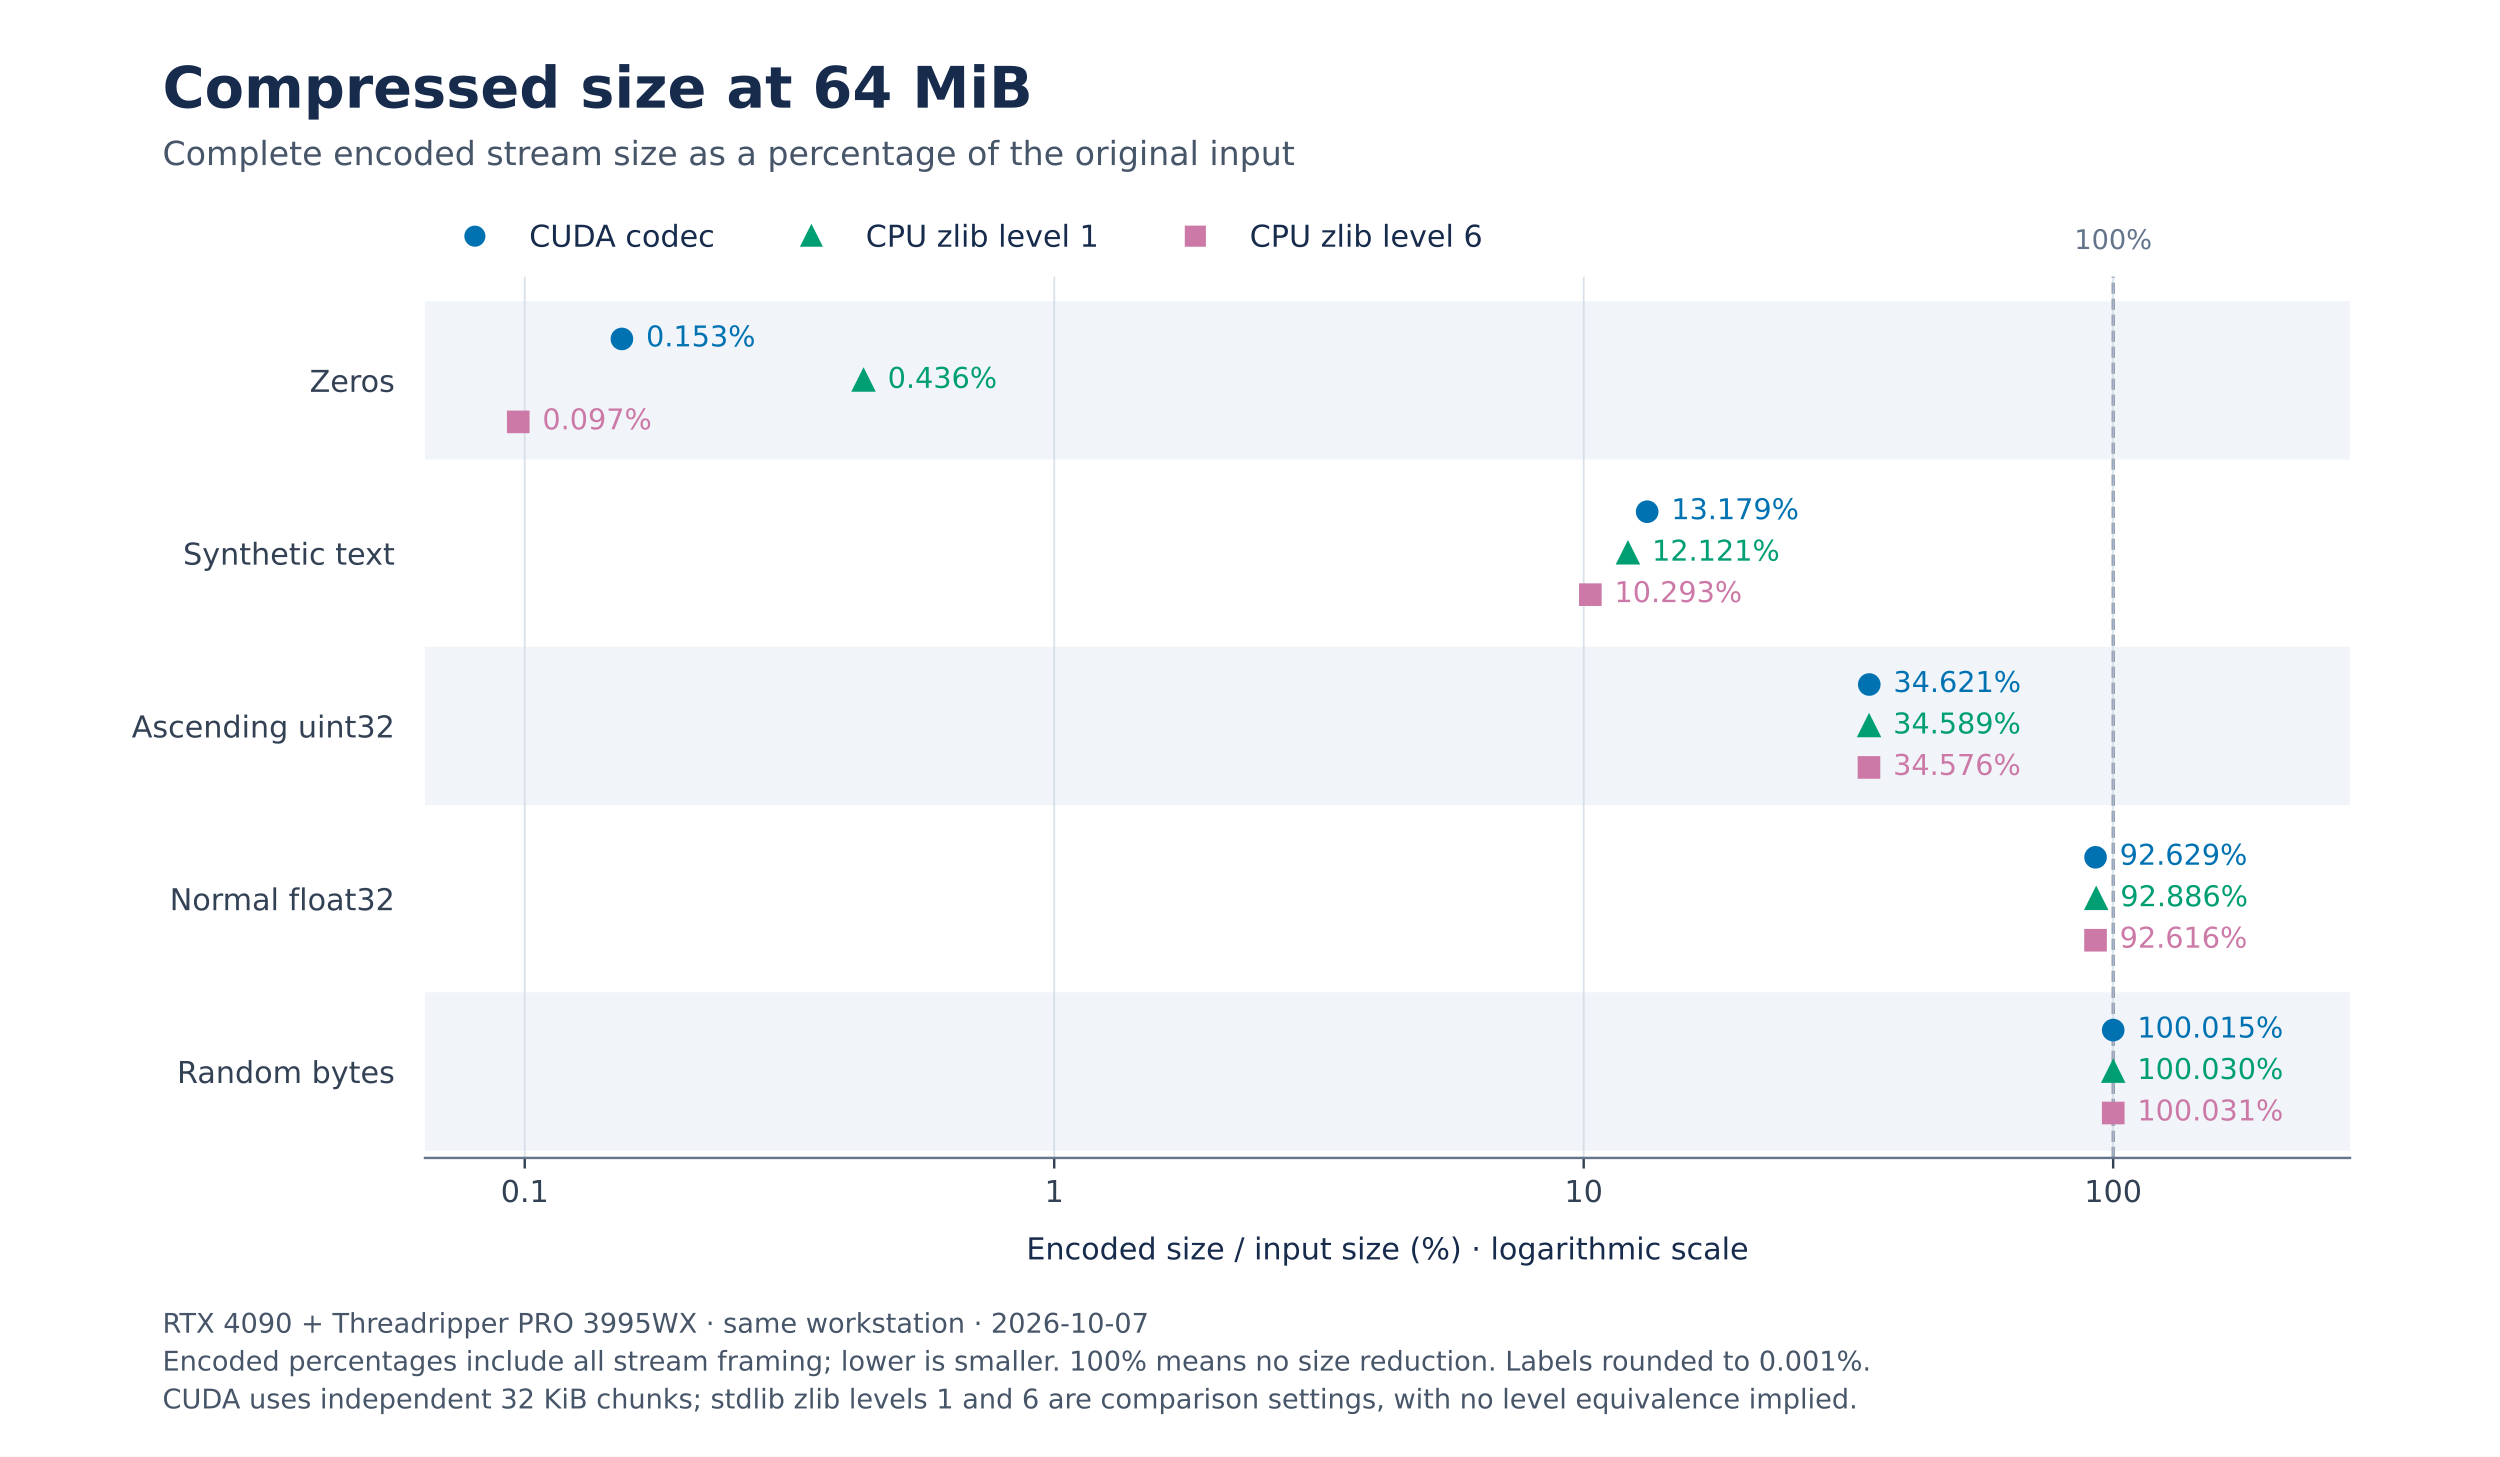
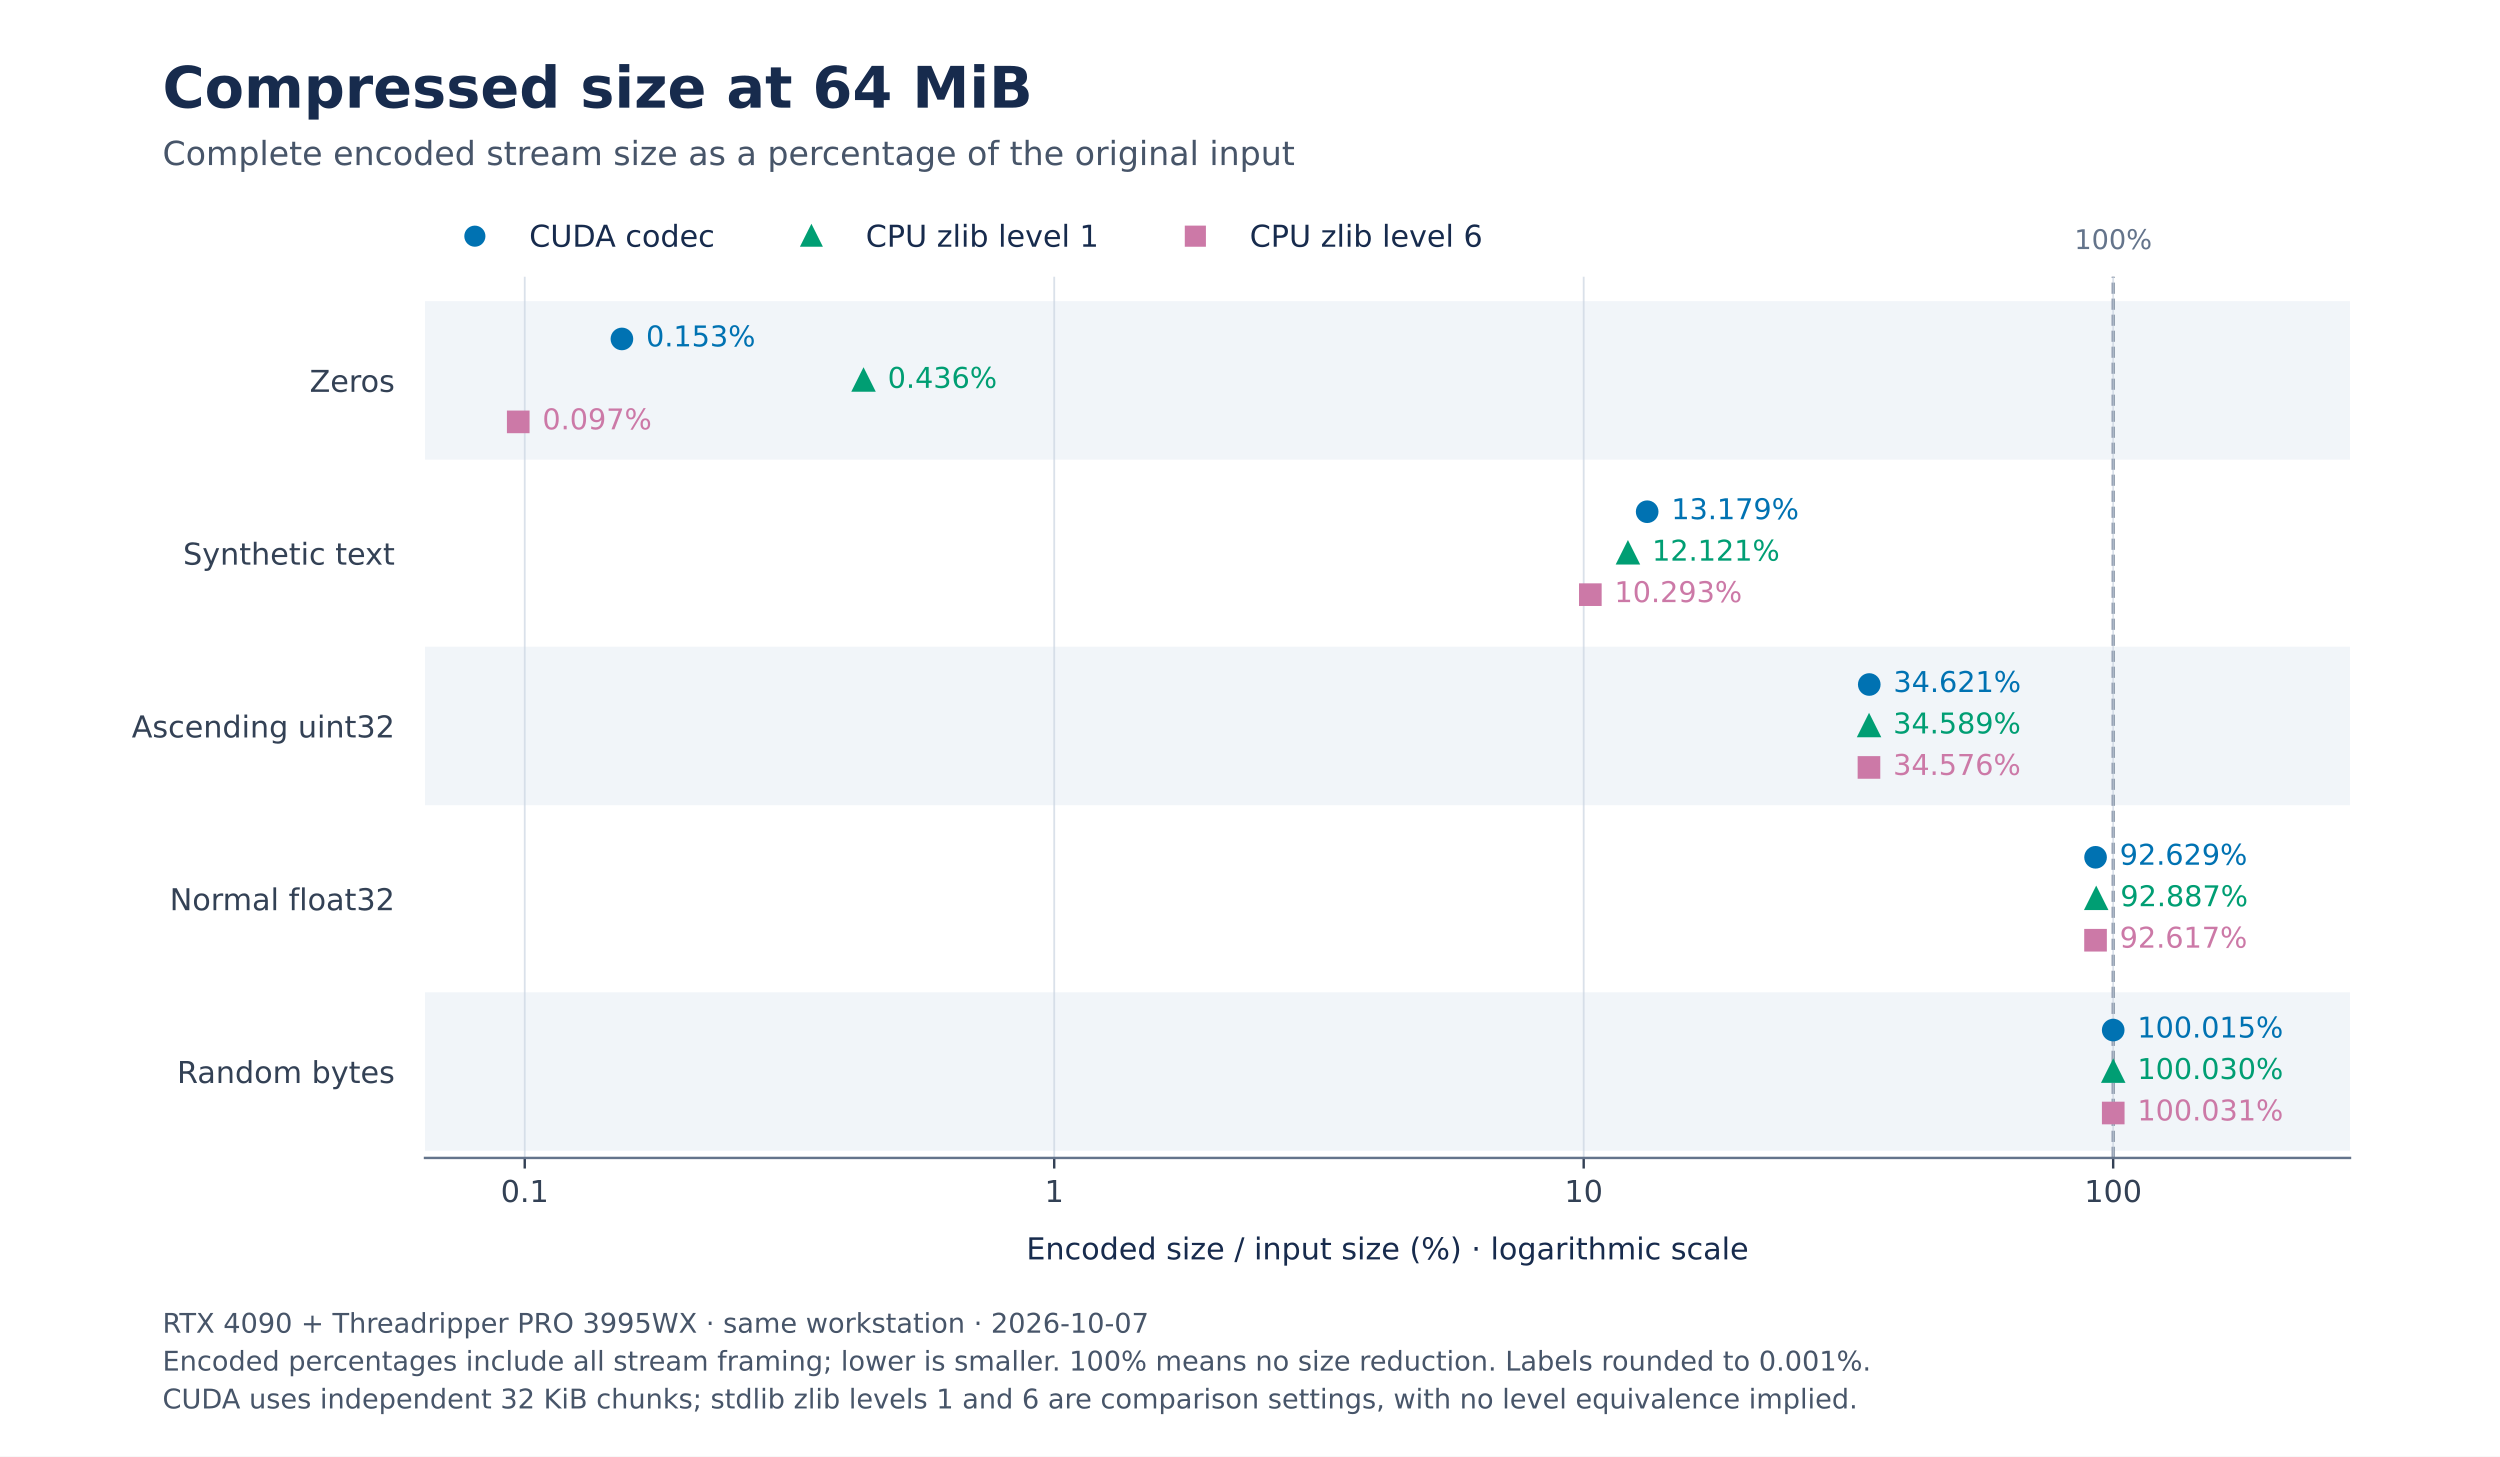
<svg xmlns="http://www.w3.org/2000/svg" xmlns:xlink="http://www.w3.org/1999/xlink" width="828pt" height="482.4pt" viewBox="0 0 828 482.4" version="1.1">
  <defs>
    <style type="text/css">*{stroke-linejoin: round; stroke-linecap: butt}</style>
  </defs>
  <g id="figure_1">
    <g id="patch_1">
      <path d="M 0 482.4 L 828 482.4 L 828 0 L 0 0 z " style="fill: #ffffff" />
    </g>
    <g id="axes_1">
      <g id="patch_2">
        <path d="M 140.76 383.508 L 778.32 383.508 L 778.32 91.656 L 140.76 91.656 z " style="fill: #ffffff" />
      </g>
      <g id="patch_3">
        <path d="M 140.76 100.24 L 778.32 100.24 L 778.32 151.743 L 140.76 151.743 z " clip-path="url(#p60c513d039)" style="fill: #f1f5f9; stroke: #f1f5f9; stroke-linejoin: miter" />
      </g>
      <g id="patch_4">
        <path d="M 140.76 214.692 L 778.32 214.692 L 778.32 266.195 L 140.76 266.195 z " clip-path="url(#p60c513d039)" style="fill: #f1f5f9; stroke: #f1f5f9; stroke-linejoin: miter" />
      </g>
      <g id="patch_5">
        <path d="M 140.76 329.143 L 778.32 329.143 L 778.32 380.647 L 140.76 380.647 z " clip-path="url(#p60c513d039)" style="fill: #f1f5f9; stroke: #f1f5f9; stroke-linejoin: miter" />
      </g>
      <g id="line2d_1">
        <path d="M 699.882 383.508 L 699.882 91.656 " clip-path="url(#p60c513d039)" style="fill: none; stroke-dasharray: 3.7,1.6; stroke-dashoffset: 0; stroke: #64748b" />
      </g>
      <g id="matplotlib.axis_1">
        <g id="xtick_1">
          <g id="line2d_2">
            <path d="M 173.793 383.508 L 173.793 91.656 " clip-path="url(#p60c513d039)" style="fill: none; stroke: #cbd5e1; stroke-opacity: 0.7; stroke-width: 0.6; stroke-linecap: square" />
          </g>
          <g id="line2d_3">
            <defs>
              <path id="mdb11cd550d" d="M 0 0 L 0 3.5 " style="stroke: #334155; stroke-width: 0.8" />
            </defs>
            <g>
              <use xlink:href="#mdb11cd550d" x="173.793" y="383.508" style="fill: #334155; stroke: #334155; stroke-width: 0.8" />
            </g>
          </g>
          <g id="text_1">
            <text style="font-size: 10px; font-family: 'DejaVu Sans'; text-anchor: middle; fill: #334155" x="173.793" y="398.106" transform="rotate(-0 173.7932 398.1057)">0.1</text>
          </g>
        </g>
        <g id="xtick_2">
          <g id="line2d_4">
            <path d="M 349.156 383.508 L 349.156 91.656 " clip-path="url(#p60c513d039)" style="fill: none; stroke: #cbd5e1; stroke-opacity: 0.7; stroke-width: 0.6; stroke-linecap: square" />
          </g>
          <g id="line2d_5">
            <g>
              <use xlink:href="#mdb11cd550d" x="349.156" y="383.508" style="fill: #334155; stroke: #334155; stroke-width: 0.8" />
            </g>
          </g>
          <g id="text_2">
            <text style="font-size: 10px; font-family: 'DejaVu Sans'; text-anchor: middle; fill: #334155" x="349.156" y="398.106" transform="rotate(-0 349.1561 398.1057)">1</text>
          </g>
        </g>
        <g id="xtick_3">
          <g id="line2d_6">
            <path d="M 524.519 383.508 L 524.519 91.656 " clip-path="url(#p60c513d039)" style="fill: none; stroke: #cbd5e1; stroke-opacity: 0.7; stroke-width: 0.6; stroke-linecap: square" />
          </g>
          <g id="line2d_7">
            <g>
              <use xlink:href="#mdb11cd550d" x="524.519" y="383.508" style="fill: #334155; stroke: #334155; stroke-width: 0.8" />
            </g>
          </g>
          <g id="text_3">
            <text style="font-size: 10px; font-family: 'DejaVu Sans'; text-anchor: middle; fill: #334155" x="524.519" y="398.106" transform="rotate(-0 524.519 398.1057)">10</text>
          </g>
        </g>
        <g id="xtick_4">
          <g id="line2d_8">
            <path d="M 699.882 383.508 L 699.882 91.656 " clip-path="url(#p60c513d039)" style="fill: none; stroke: #cbd5e1; stroke-opacity: 0.7; stroke-width: 0.6; stroke-linecap: square" />
          </g>
          <g id="line2d_9">
            <g>
              <use xlink:href="#mdb11cd550d" x="699.882" y="383.508" style="fill: #334155; stroke: #334155; stroke-width: 0.8" />
            </g>
          </g>
          <g id="text_4">
            <text style="font-size: 10px; font-family: 'DejaVu Sans'; text-anchor: middle; fill: #334155" x="699.882" y="398.106" transform="rotate(-0 699.8818 398.1057)">100</text>
          </g>
        </g>
        <g id="text_5">
          <text style="font-size: 10px; font-family: 'DejaVu Sans'; text-anchor: middle; fill: #172b4d" x="459.54" y="417.106" transform="rotate(-0 459.54 417.1064)">Encoded size / input size (%) · logarithmic scale</text>
        </g>
      </g>
      <g id="matplotlib.axis_2">
        <g id="ytick_1">
          <g id="line2d_10" />
          <g id="text_6">
            <text style="font-size: 10px; font-family: 'DejaVu Sans'; text-anchor: end; fill: #334155" x="130.76" y="129.79" transform="rotate(-0 130.76 129.7904)">Zeros</text>
          </g>
        </g>
        <g id="ytick_2">
          <g id="line2d_11" />
          <g id="text_7">
            <text style="font-size: 10px; font-family: 'DejaVu Sans'; text-anchor: end; fill: #334155" x="130.76" y="187.017" transform="rotate(-0 130.76 187.0166)">Synthetic text</text>
          </g>
        </g>
        <g id="ytick_3">
          <g id="line2d_12" />
          <g id="text_8">
            <text style="font-size: 10px; font-family: 'DejaVu Sans'; text-anchor: end; fill: #334155" x="130.76" y="244.243" transform="rotate(-0 130.76 244.2425)">Ascending uint32</text>
          </g>
        </g>
        <g id="ytick_4">
          <g id="line2d_13" />
          <g id="text_9">
            <text style="font-size: 10px; font-family: 'DejaVu Sans'; text-anchor: end; fill: #334155" x="130.76" y="301.468" transform="rotate(-0 130.76 301.4684)">Normal float32</text>
          </g>
        </g>
        <g id="ytick_5">
          <g id="line2d_14" />
          <g id="text_10">
            <text style="font-size: 10px; font-family: 'DejaVu Sans'; text-anchor: end; fill: #334155" x="130.76" y="358.694" transform="rotate(-0 130.76 358.6943)">Random bytes</text>
          </g>
        </g>
      </g>
      <g id="patch_6">
        <path d="M 140.76 383.508 L 778.32 383.508 " style="fill: none; stroke: #64748b; stroke-width: 0.8; stroke-linejoin: miter; stroke-linecap: square" />
      </g>
      <g id="line2d_15">
        <defs>
          <path id="md287ff10fb" d="M 0 3.25 C 0.862 3.25 1.689 2.908 2.298 2.298 C 2.908 1.689 3.25 0.862 3.25 0 C 3.25 -0.862 2.908 -1.689 2.298 -2.298 C 1.689 -2.908 0.862 -3.25 0 -3.25 C -0.862 -3.25 -1.689 -2.908 -2.298 -2.298 C -2.908 -1.689 -3.25 -0.862 -3.25 0 C -3.25 0.862 -2.908 1.689 -2.298 2.298 C -1.689 2.908 -0.862 3.25 0 3.25 z " style="stroke: #0072b2" />
        </defs>
        <g clip-path="url(#p60c513d039)">
          <use xlink:href="#md287ff10fb" x="205.977" y="112.257" style="fill: #0072b2; stroke: #0072b2" />
        </g>
      </g>
      <g id="text_11">
        <text style="font-size: 9.5px; font-family: 'DejaVu Sans'; text-anchor: start; fill: #0072b2" x="213.977" y="114.725" transform="rotate(-0 213.9773 114.7251)">0.153%</text>
      </g>
      <g id="line2d_16">
        <defs>
          <path id="mae9719e5e6" d="M 0 -3.25 L -3.25 3.25 L 3.25 3.25 z " style="stroke: #009e73; stroke-linejoin: miter" />
        </defs>
        <g clip-path="url(#p60c513d039)">
          <use xlink:href="#mae9719e5e6" x="286.002" y="125.992" style="fill: #009e73; stroke: #009e73; stroke-linejoin: miter" />
        </g>
      </g>
      <g id="text_12">
        <text style="font-size: 9.5px; font-family: 'DejaVu Sans'; text-anchor: start; fill: #009e73" x="294.002" y="128.459" transform="rotate(-0 294.0021 128.4593)">0.436%</text>
      </g>
      <g id="line2d_17">
        <defs>
          <path id="m1162a6248d" d="M -3.25 3.25 L 3.25 3.25 L 3.25 -3.25 L -3.25 -3.25 z " style="stroke: #cc79a7; stroke-linejoin: miter" />
        </defs>
        <g clip-path="url(#p60c513d039)">
          <use xlink:href="#m1162a6248d" x="171.64" y="139.726" style="fill: #cc79a7; stroke: #cc79a7; stroke-linejoin: miter" />
        </g>
      </g>
      <g id="text_13">
        <text style="font-size: 9.5px; font-family: 'DejaVu Sans'; text-anchor: start; fill: #cc79a7" x="179.64" y="142.194" transform="rotate(-0 179.6399 142.1935)">0.097%</text>
      </g>
      <g id="line2d_18">
        <g clip-path="url(#p60c513d039)">
          <use xlink:href="#md287ff10fb" x="545.541" y="169.483" style="fill: #0072b2; stroke: #0072b2" />
        </g>
      </g>
      <g id="text_14">
        <text style="font-size: 9.5px; font-family: 'DejaVu Sans'; text-anchor: start; fill: #0072b2" x="553.541" y="171.951" transform="rotate(-0 553.5414 171.951)">13.179%</text>
      </g>
      <g id="line2d_19">
        <g clip-path="url(#p60c513d039)">
          <use xlink:href="#mae9719e5e6" x="539.171" y="183.217" style="fill: #009e73; stroke: #009e73; stroke-linejoin: miter" />
        </g>
      </g>
      <g id="text_15">
        <text style="font-size: 9.5px; font-family: 'DejaVu Sans'; text-anchor: start; fill: #009e73" x="547.171" y="185.685" transform="rotate(-0 547.1707 185.6852)">12.121%</text>
      </g>
      <g id="line2d_20">
        <g clip-path="url(#p60c513d039)">
          <use xlink:href="#m1162a6248d" x="526.719" y="196.952" style="fill: #cc79a7; stroke: #cc79a7; stroke-linejoin: miter" />
        </g>
      </g>
      <g id="text_16">
        <text style="font-size: 9.5px; font-family: 'DejaVu Sans'; text-anchor: start; fill: #cc79a7" x="534.719" y="199.419" transform="rotate(-0 534.7188 199.4194)">10.293%</text>
      </g>
      <g id="line2d_21">
        <g clip-path="url(#p60c513d039)">
          <use xlink:href="#md287ff10fb" x="619.099" y="226.709" style="fill: #0072b2; stroke: #0072b2" />
        </g>
      </g>
      <g id="text_17">
        <text style="font-size: 9.5px; font-family: 'DejaVu Sans'; text-anchor: start; fill: #0072b2" x="627.099" y="229.177" transform="rotate(-0 627.0987 229.1769)">34.621%</text>
      </g>
      <g id="line2d_22">
        <g clip-path="url(#p60c513d039)">
          <use xlink:href="#mae9719e5e6" x="619.029" y="240.443" style="fill: #009e73; stroke: #009e73; stroke-linejoin: miter" />
        </g>
      </g>
      <g id="text_18">
        <text style="font-size: 9.5px; font-family: 'DejaVu Sans'; text-anchor: start; fill: #009e73" x="627.029" y="242.911" transform="rotate(-0 627.0286 242.9111)">34.589%</text>
      </g>
      <g id="line2d_23">
        <g clip-path="url(#p60c513d039)">
          <use xlink:href="#m1162a6248d" x="619" y="254.178" style="fill: #cc79a7; stroke: #cc79a7; stroke-linejoin: miter" />
        </g>
      </g>
      <g id="text_19">
        <text style="font-size: 9.5px; font-family: 'DejaVu Sans'; text-anchor: start; fill: #cc79a7" x="627" y="256.645" transform="rotate(-0 627 256.6453)">34.576%</text>
      </g>
      <g id="line2d_24">
        <g clip-path="url(#p60c513d039)">
          <use xlink:href="#md287ff10fb" x="694.05" y="283.935" style="fill: #0072b2; stroke: #0072b2" />
        </g>
      </g>
      <g id="text_20">
-         <text style="font-size: 9.5px; font-family: 'DejaVu Sans'; text-anchor: start; fill: #0072b2" x="702.05" y="286.403" transform="rotate(-0 702.0503 286.4027)">92.629%</text>
+         <text style="font-size: 9.5px; font-family: 'DejaVu Sans'; text-anchor: start; fill: #0072b2" x="702.05" y="286.403" transform="rotate(-0 702.0504 286.4027)">92.629%</text>
      </g>
      <g id="line2d_25">
        <g clip-path="url(#p60c513d039)">
-           <use xlink:href="#mae9719e5e6" x="694.261" y="297.669" style="fill: #009e73; stroke: #009e73; stroke-linejoin: miter" />
+           <use xlink:href="#mae9719e5e6" x="694.262" y="297.669" style="fill: #009e73; stroke: #009e73; stroke-linejoin: miter" />
        </g>
      </g>
      <g id="text_21">
-         <text style="font-size: 9.5px; font-family: 'DejaVu Sans'; text-anchor: start; fill: #009e73" x="702.261" y="300.137" transform="rotate(-0 702.2611 300.137)">92.886%</text>
+         <text style="font-size: 9.5px; font-family: 'DejaVu Sans'; text-anchor: start; fill: #009e73" x="702.262" y="300.137" transform="rotate(-0 702.262 300.137)">92.887%</text>
      </g>
      <g id="line2d_26">
        <g clip-path="url(#p60c513d039)">
-           <use xlink:href="#m1162a6248d" x="694.04" y="311.403" style="fill: #cc79a7; stroke: #cc79a7; stroke-linejoin: miter" />
+           <use xlink:href="#m1162a6248d" x="694.041" y="311.403" style="fill: #cc79a7; stroke: #cc79a7; stroke-linejoin: miter" />
        </g>
      </g>
      <g id="text_22">
-         <text style="font-size: 9.5px; font-family: 'DejaVu Sans'; text-anchor: start; fill: #cc79a7" x="702.04" y="313.871" transform="rotate(-0 702.0398 313.8712)">92.616%</text>
+         <text style="font-size: 9.5px; font-family: 'DejaVu Sans'; text-anchor: start; fill: #cc79a7" x="702.041" y="313.871" transform="rotate(-0 702.0408 313.8712)">92.617%</text>
      </g>
      <g id="line2d_27">
        <g clip-path="url(#p60c513d039)">
          <use xlink:href="#md287ff10fb" x="699.893" y="341.161" style="fill: #0072b2; stroke: #0072b2" />
        </g>
      </g>
      <g id="text_23">
        <text style="font-size: 9.5px; font-family: 'DejaVu Sans'; text-anchor: start; fill: #0072b2" x="707.893" y="343.629" transform="rotate(-0 707.8935 343.6286)">100.015%</text>
      </g>
      <g id="line2d_28">
        <g clip-path="url(#p60c513d039)">
          <use xlink:href="#mae9719e5e6" x="699.905" y="354.895" style="fill: #009e73; stroke: #009e73; stroke-linejoin: miter" />
        </g>
      </g>
      <g id="text_24">
        <text style="font-size: 9.5px; font-family: 'DejaVu Sans'; text-anchor: start; fill: #009e73" x="707.905" y="357.363" transform="rotate(-0 707.905 357.3628)">100.030%</text>
      </g>
      <g id="line2d_29">
        <g clip-path="url(#p60c513d039)">
          <use xlink:href="#m1162a6248d" x="699.905" y="368.629" style="fill: #cc79a7; stroke: #cc79a7; stroke-linejoin: miter" />
        </g>
      </g>
      <g id="text_25">
        <text style="font-size: 9.5px; font-family: 'DejaVu Sans'; text-anchor: start; fill: #cc79a7" x="707.905" y="371.097" transform="rotate(-0 707.9051 371.097)">100.031%</text>
      </g>
      <g id="text_26">
        <text style="font-size: 9px; font-family: 'DejaVu Sans'; text-anchor: middle; fill: #64748b" x="699.882" y="82.494" transform="rotate(-0 699.8818 82.49389)">100%</text>
      </g>
    </g>
    <g id="text_27">
      <text style="font-weight: 700; font-size: 19px; font-family: 'DejaVu Sans'; text-anchor: start; fill: #172b4d" x="53.82" y="35.663" transform="rotate(-0 53.82 35.66263)">Compressed size at 64 MiB</text>
    </g>
    <g id="text_28">
      <text style="font-size: 11px; font-family: 'DejaVu Sans'; text-anchor: start; fill: #475569" x="53.82" y="54.669" transform="rotate(-0 53.82 54.66868)">Complete encoded stream size as a percentage of the original input</text>
    </g>
    <g id="text_29">
      <text style="font-size: 9px; font-family: 'DejaVu Sans'; text-anchor: start; fill: #475569" x="53.82" y="441.396" transform="rotate(-0 53.82 441.396)">RTX 4090 + Threadripper PRO 3995WX · same workstation · 2026-10-07</text>
    </g>
    <g id="text_30">
      <text style="font-size: 9px; font-family: 'DejaVu Sans'; text-anchor: start; fill: #475569" x="53.82" y="453.938" transform="rotate(-0 53.82 453.9384)">Encoded percentages include all stream framing; lower is smaller. 100% means no size reduction. Labels rounded to 0.001%.</text>
    </g>
    <g id="text_31">
      <text style="font-size: 9px; font-family: 'DejaVu Sans'; text-anchor: start; fill: #475569" x="53.82" y="466.481" transform="rotate(-0 53.82 466.4808)">CUDA uses independent 32 KiB chunks; stdlib zlib levels 1 and 6 are comparison settings, with no level equivalence implied.</text>
    </g>
    <g id="legend_1">
      <g id="line2d_30">
        <defs>
          <path id="m6a9151dbd4" d="M 0 3 C 0.796 3 1.559 2.684 2.121 2.121 C 2.684 1.559 3 0.796 3 0 C 3 -0.796 2.684 -1.559 2.121 -2.121 C 1.559 -2.684 0.796 -3 0 -3 C -0.796 -3 -1.559 -2.684 -2.121 -2.121 C -2.684 -1.559 -3 -0.796 -3 0 C -3 0.796 -2.684 1.559 -2.121 2.121 C -1.559 2.684 -0.796 3 0 3 z " style="stroke: #0072b2" />
        </defs>
        <g>
          <use xlink:href="#m6a9151dbd4" x="157.276" y="78.222" style="fill: #0072b2; stroke: #0072b2" />
        </g>
      </g>
      <g id="text_32">
        <text style="font-size: 10px; font-family: 'DejaVu Sans'; text-anchor: start; fill: #172b4d" x="175.276" y="81.722" transform="rotate(-0 175.276 81.72244)">CUDA codec</text>
      </g>
      <g id="line2d_31">
        <defs>
          <path id="m1300670b77" d="M 0 -3 L -3 3 L 3 3 z " style="stroke: #009e73; stroke-linejoin: miter" />
        </defs>
        <g>
          <use xlink:href="#m1300670b77" x="268.738" y="78.222" style="fill: #009e73; stroke: #009e73; stroke-linejoin: miter" />
        </g>
      </g>
      <g id="text_33">
        <text style="font-size: 10px; font-family: 'DejaVu Sans'; text-anchor: start; fill: #172b4d" x="286.738" y="81.722" transform="rotate(-0 286.7385 81.72244)">CPU zlib level 1</text>
      </g>
      <g id="line2d_32">
        <defs>
          <path id="m1e8510a4ea" d="M -3 3 L 3 3 L 3 -3 L -3 -3 z " style="stroke: #cc79a7; stroke-linejoin: miter" />
        </defs>
        <g>
          <use xlink:href="#m1e8510a4ea" x="395.901" y="78.222" style="fill: #cc79a7; stroke: #cc79a7; stroke-linejoin: miter" />
        </g>
      </g>
      <g id="text_34">
        <text style="font-size: 10px; font-family: 'DejaVu Sans'; text-anchor: start; fill: #172b4d" x="413.901" y="81.722" transform="rotate(-0 413.901 81.72244)">CPU zlib level 6</text>
      </g>
    </g>
  </g>
  <defs>
    <clipPath id="p60c513d039">
      <rect x="140.76" y="91.656" width="637.56" height="291.852" />
    </clipPath>
  </defs>
</svg>
